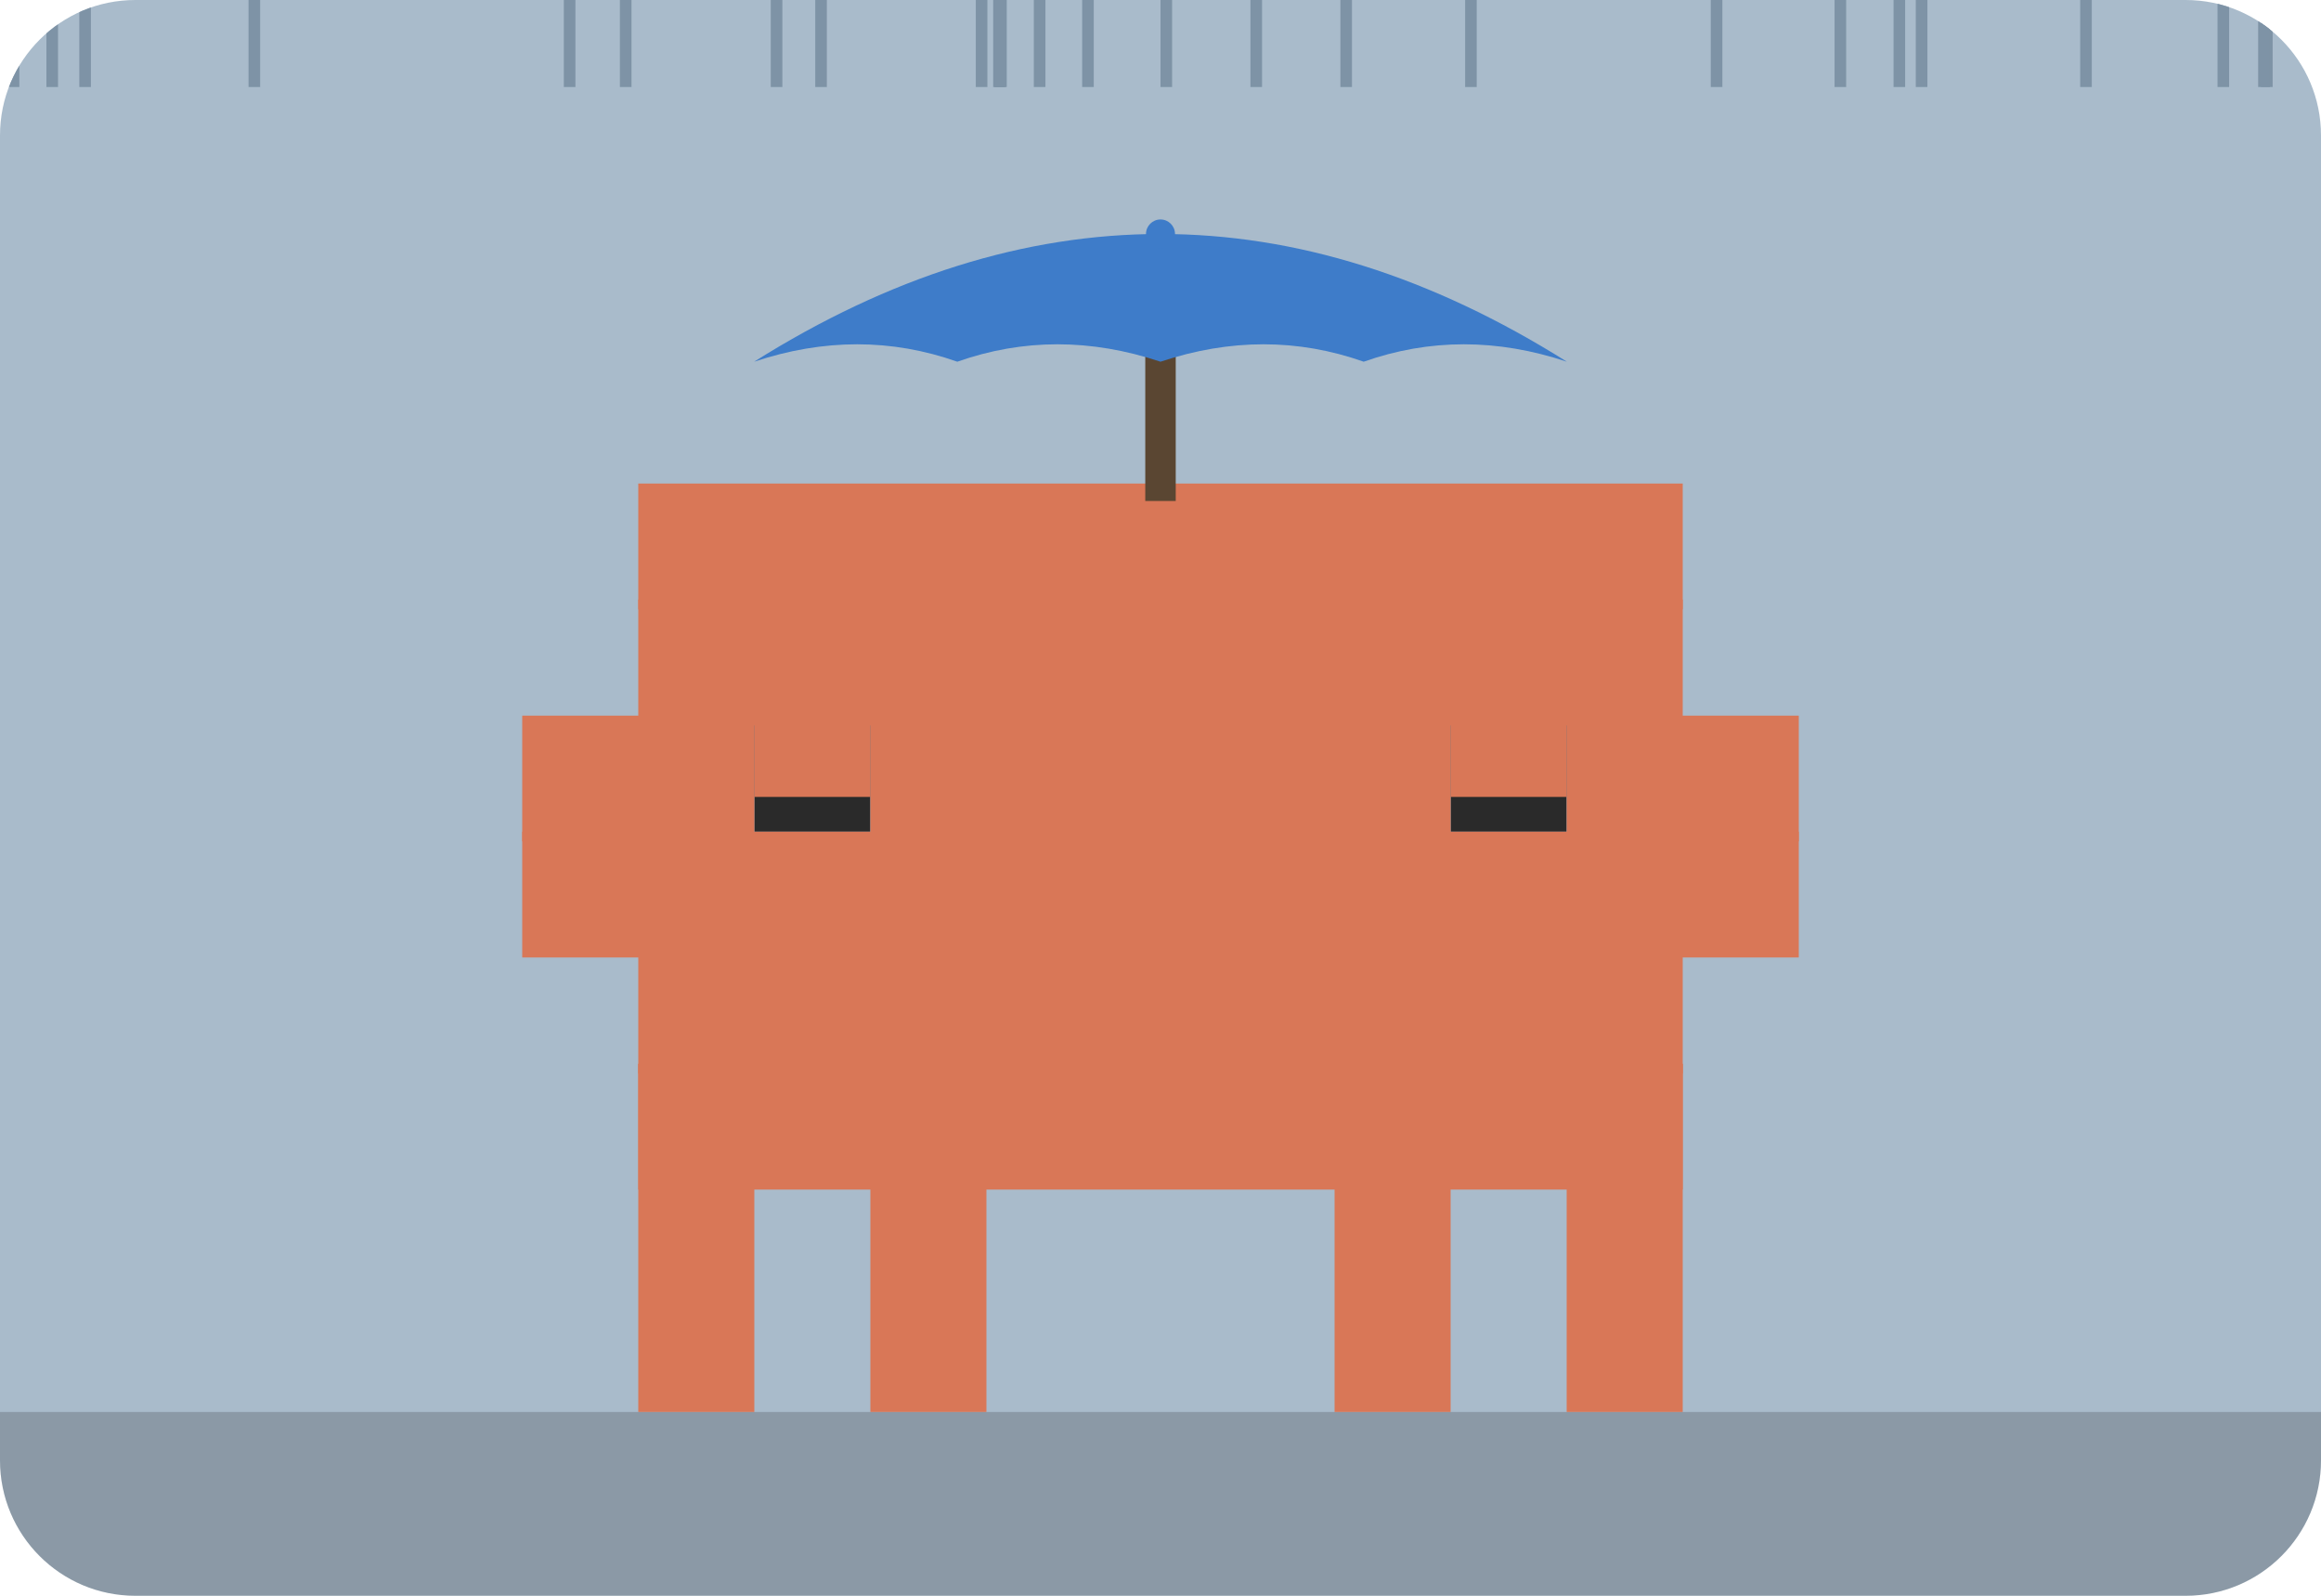
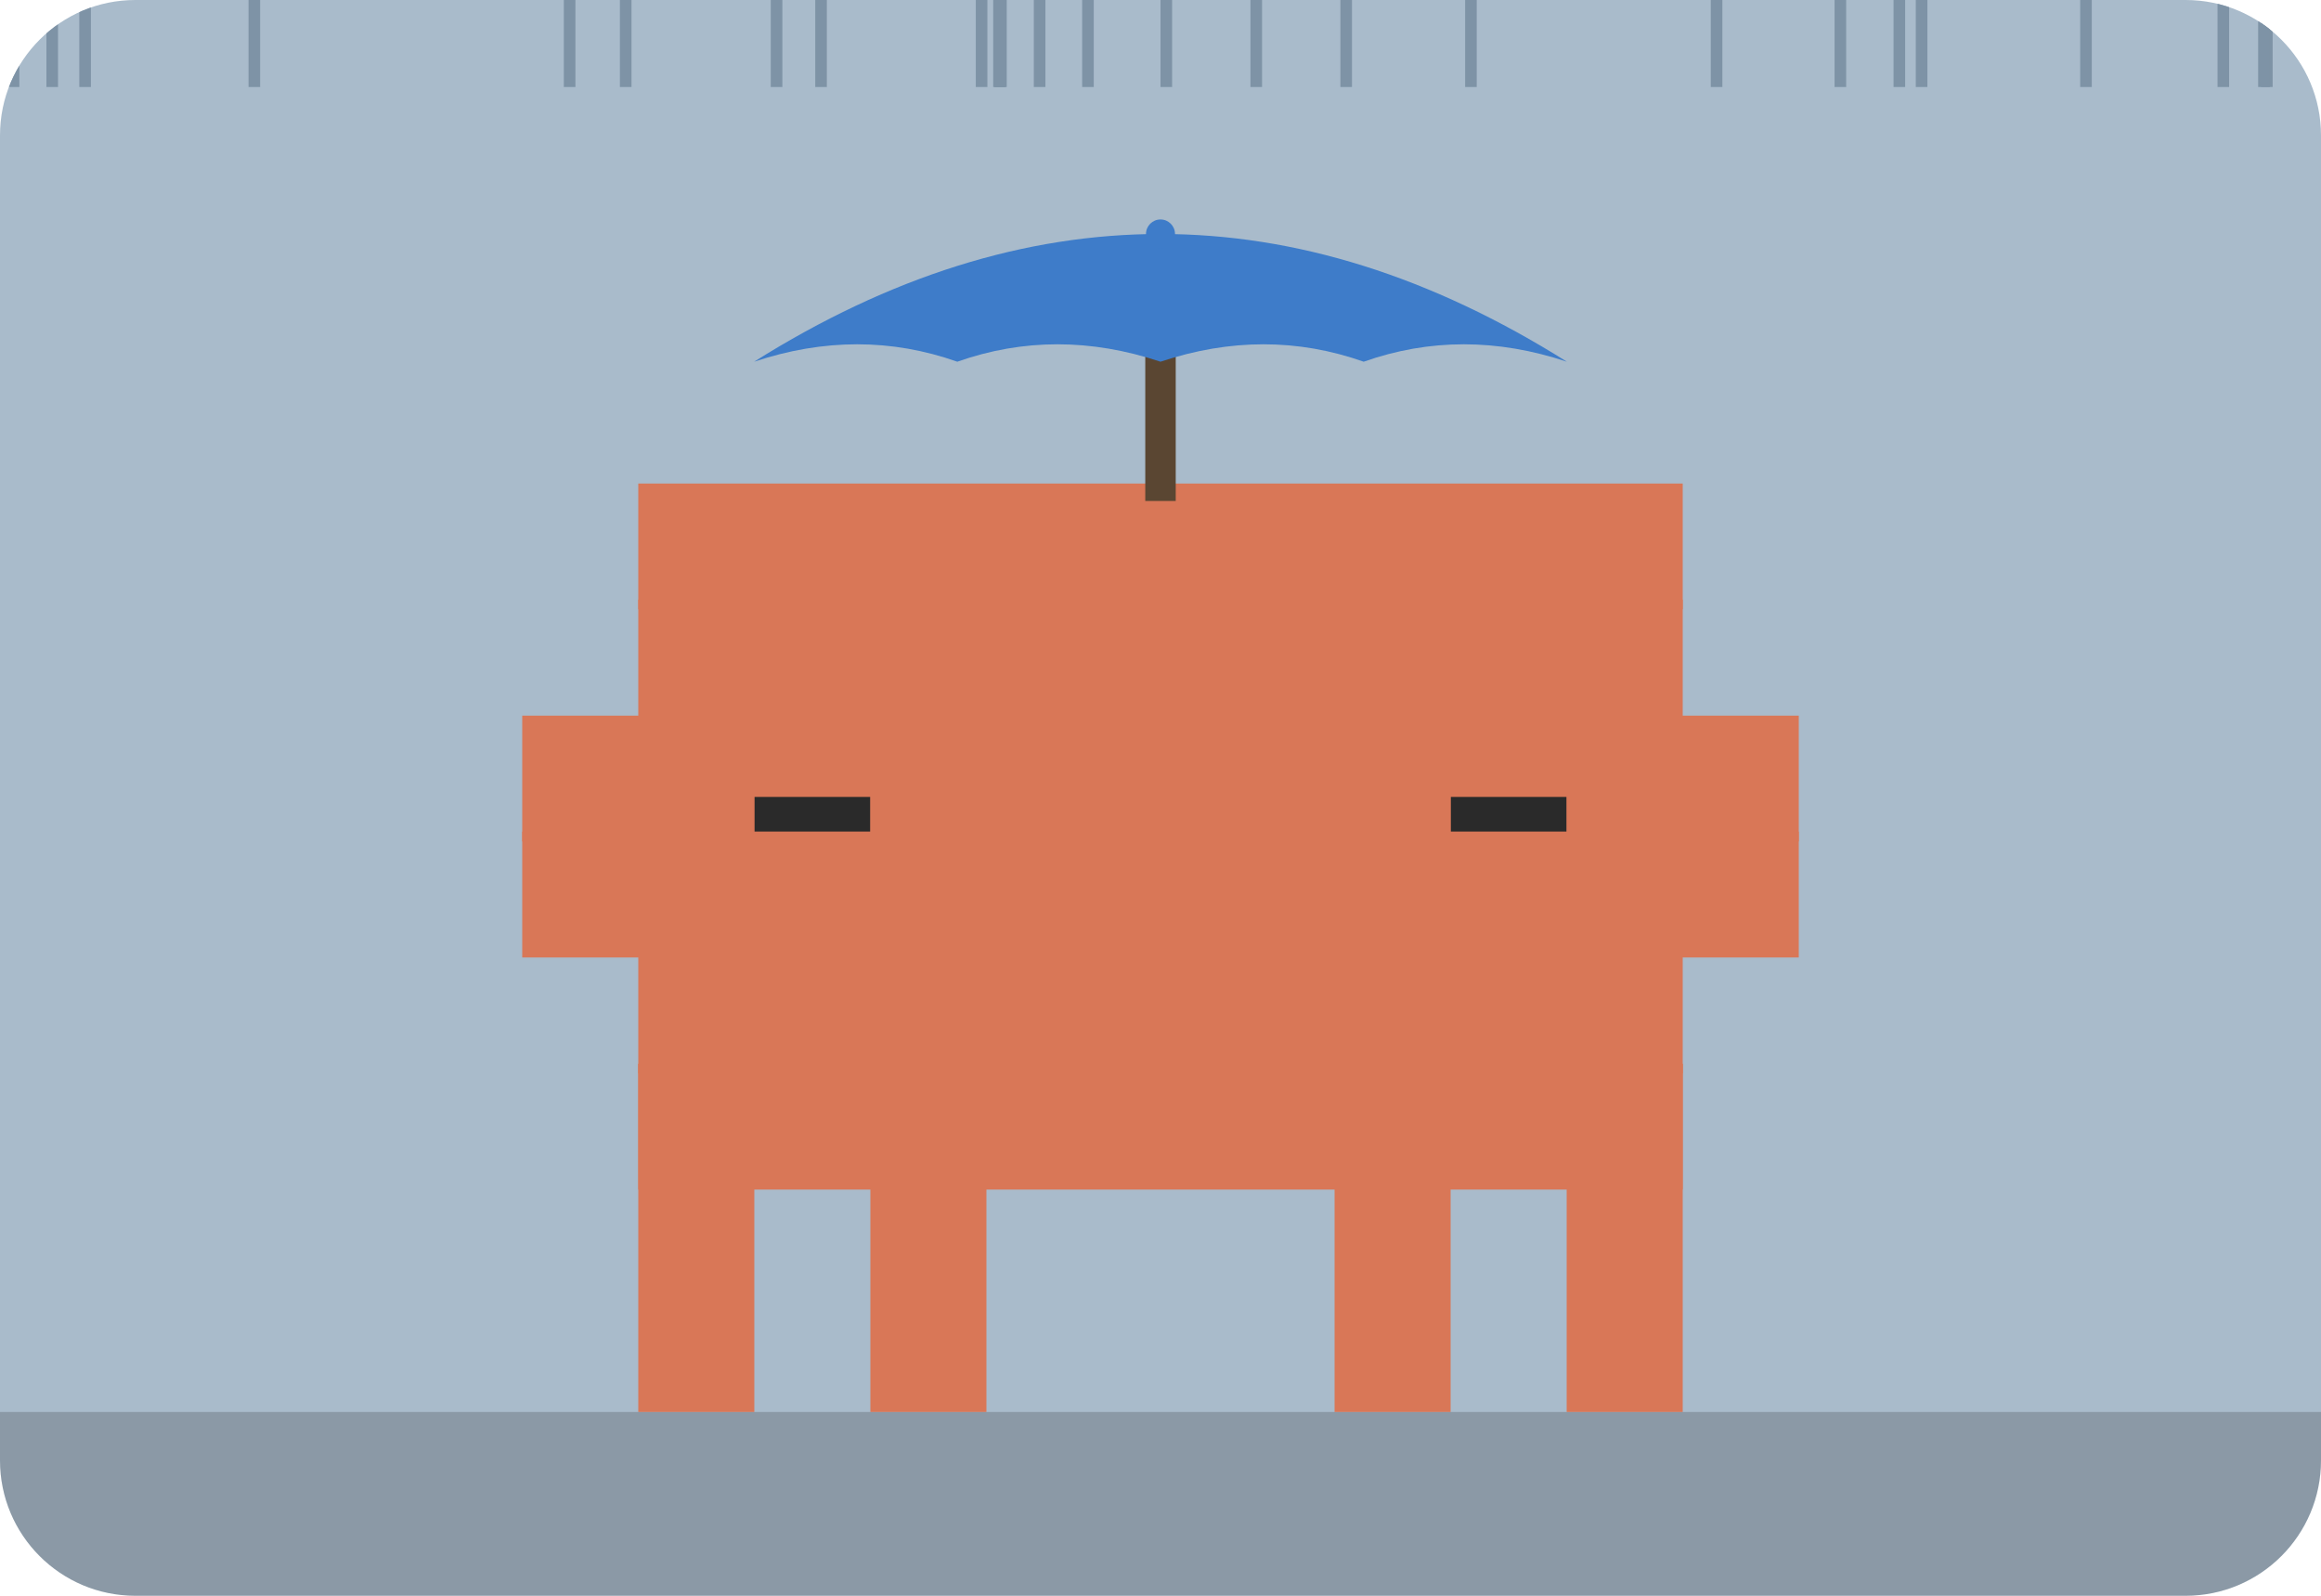
<svg xmlns="http://www.w3.org/2000/svg" class="bob" viewBox="-54 -50 240 165" width="240" height="165">
  <style>@keyframes blink{0%,88%,100%{transform:scaleY(0)}90.5%{transform:scaleY(.8)}92.5%,94.5%{transform:scaleY(1)}96.5%{transform:scaleY(.8)}}@keyframes bob{0%,100%{transform:translateY(0)}50%{transform:translateY(-6px)}}@keyframes hop{0%,100%{transform:translateY(0)}40%{transform:translateY(-16px)}60%{transform:translateY(-16px)}}@keyframes legA{0%,100%{transform:translateY(0)}50%{transform:translateY(-5px)}}@keyframes legB{0%,100%{transform:translateY(-5px)}50%{transform:translateY(0)}}@keyframes breathe{0%,100%{transform:scaleY(1)}50%{transform:scaleY(.95)}}@keyframes z{0%{opacity:0;transform:translate(0,0)}30%{opacity:1}100%{opacity:0;transform:translate(10px,-18px)}}@keyframes fall{0%{transform:translate(0,0);opacity:0}10%{opacity:1}90%{opacity:1}100%{transform:translate(8px,165px);opacity:0}}@keyframes drift{0%{transform:translate(0,0) rotate(0);opacity:0}10%{opacity:1}50%{transform:translate(14px,82px) rotate(180deg)}90%{opacity:1}100%{transform:translate(-4px,165px) rotate(360deg);opacity:0}}@keyframes rain{0%{transform:translate(0,0)}100%{transform:translate(-6px,170px)}}@keyframes rise{0%{transform:translate(0,0);opacity:0}15%{opacity:1}85%{opacity:1}100%{transform:translate(6px,-150px);opacity:0}}@keyframes twinkle{0%,100%{opacity:.25}50%{opacity:1}}@keyframes spin{to{transform:rotate(360deg)}}@keyframes sway{0%,100%{transform:rotate(-6deg)}50%{transform:rotate(6deg)}}@keyframes burst{0%{transform:scale(.1);opacity:0}15%{opacity:1}70%{transform:scale(1);opacity:1}100%{transform:scale(1.15);opacity:0}}@keyframes heat{0%{transform:translateY(0);opacity:0}30%{opacity:.8}100%{transform:translateY(-26px);opacity:0}}@keyframes drip{0%,60%{transform:translateY(0);opacity:0}70%{opacity:1}100%{transform:translateY(14px);opacity:0}}.lid{transform-box:fill-box;transform-origin:50% 0;transform:scaleY(0);animation:blink 3.5s infinite}.bob .body{animation:bob .9s ease-in-out infinite}.walk .body{animation:bob .4s steps(2) infinite}.walk .la{animation:legA .4s steps(2) infinite}.walk .lb{animation:legB .4s steps(2) infinite}.jump .all{animation:hop .7s ease-in-out infinite}.sleep .body{transform-box:fill-box;transform-origin:50% 100%;animation:breathe 2.4s ease-in-out infinite}.sleep .z1{animation:z 2.4s infinite}.sleep .z2{animation:z 2.4s 1.2s infinite}.fall{animation:fall 5s linear infinite}.drift{animation:drift 7s linear infinite}.rain{animation:rain 1s linear infinite}.rise{animation:rise 6s linear infinite}.twinkle{animation:twinkle 2s ease-in-out infinite}.spin{animation:spin 12s linear infinite}.sway{animation:sway 2.4s ease-in-out infinite}.heat{animation:heat 1.8s ease-out infinite}.burst{animation:burst 1.8s ease-out infinite}.drip{animation:drip 2.2s ease-in infinite}</style>
  <defs>
    <clipPath id="frame">
      <rect x="-54" y="-50" width="240" height="165" rx="14" />
    </clipPath>
  </defs>
  <g clip-path="url(#frame)">
    <rect x="-54" y="-50" width="240" height="165" rx="14" fill="#A9BBCB" />
    <rect x="-54" y="96" width="240" height="19" fill="#0000002e" />
    <g transform="translate(144.1 -50)">
      <g class="rain" style="animation-duration:1.1s;animation-delay:-0.44s">
        <rect width="1.2" height="9" fill="#7E93A6" />
      </g>
    </g>
    <g transform="translate(75.3 -50)">
      <g class="rain" style="animation-duration:1.1s;animation-delay:-0.11s">
        <rect width="1.2" height="9" fill="#7E93A6" />
      </g>
    </g>
    <g transform="translate(-45.8 -50)">
      <g class="rain" style="animation-duration:1.1s;animation-delay:-0.88s">
        <rect width="1.2" height="9" fill="#7E93A6" />
      </g>
    </g>
    <g transform="translate(-28.3 -50)">
      <g class="rain" style="animation-duration:1.1s;animation-delay:-0.55s">
        <rect width="1.2" height="9" fill="#7E93A6" />
      </g>
    </g>
    <g transform="translate(10.1 -50)">
      <g class="rain" style="animation-duration:1.1s;animation-delay:-0.22s">
        <rect width="1.2" height="9" fill="#7E93A6" />
      </g>
    </g>
    <g transform="translate(179.8 -50)">
      <g class="rain" style="animation-duration:1.1s;animation-delay:-0.99s">
        <rect width="1.2" height="9" fill="#7E93A6" />
      </g>
    </g>
    <g transform="translate(48.7 -50)">
      <g class="rain" style="animation-duration:1.1s;animation-delay:-0.66s">
        <rect width="1.2" height="9" fill="#7E93A6" />
      </g>
    </g>
    <g transform="translate(-53.2 -50)">
      <g class="rain" style="animation-duration:1.1s;animation-delay:-0.33s">
        <rect width="1.2" height="9" fill="#7E93A6" />
      </g>
    </g>
    <g transform="translate(66.0 -50)">
      <g class="rain" style="animation-duration:1.1s;animation-delay:-0.00s">
        <rect width="1.2" height="9" fill="#7E93A6" />
      </g>
    </g>
    <g transform="translate(84.6 -50)">
      <g class="rain" style="animation-duration:1.1s;animation-delay:-0.77s">
        <rect width="1.2" height="9" fill="#7E93A6" />
      </g>
    </g>
    <g transform="translate(122.9 -50)">
      <g class="rain" style="animation-duration:1.1s;animation-delay:-0.44s">
        <rect width="1.2" height="9" fill="#7E93A6" />
      </g>
    </g>
    <g transform="translate(97.5 -50)">
      <g class="rain" style="animation-duration:1.1s;animation-delay:-0.11s">
        <rect width="1.2" height="9" fill="#7E93A6" />
      </g>
    </g>
    <g transform="translate(-49.2 -50)">
      <g class="rain" style="animation-duration:1.1s;animation-delay:-0.88s">
        <rect width="1.2" height="9" fill="#7E93A6" />
      </g>
    </g>
    <g transform="translate(46.9 -50)">
      <g class="rain" style="animation-duration:1.1s;animation-delay:-0.55s">
        <rect width="1.2" height="9" fill="#7E93A6" />
      </g>
    </g>
    <g transform="translate(30.3 -50)">
      <g class="rain" style="animation-duration:1.1s;animation-delay:-0.22s">
        <rect width="1.2" height="9" fill="#7E93A6" />
      </g>
    </g>
    <g transform="translate(4.3 -50)">
      <g class="rain" style="animation-duration:1.1s;animation-delay:-0.99s">
        <rect width="1.2" height="9" fill="#7E93A6" />
      </g>
    </g>
    <g transform="translate(57.9 -50)">
      <g class="rain" style="animation-duration:1.1s;animation-delay:-0.66s">
        <rect width="1.2" height="9" fill="#7E93A6" />
      </g>
    </g>
    <g transform="translate(25.7 -50)">
      <g class="rain" style="animation-duration:1.1s;animation-delay:-0.33s">
        <rect width="1.2" height="9" fill="#7E93A6" />
      </g>
    </g>
    <g transform="translate(161.1 -50)">
      <g class="rain" style="animation-duration:1.1s;animation-delay:-0.00s">
        <rect width="1.2" height="9" fill="#7E93A6" />
      </g>
    </g>
    <g transform="translate(141.8 -50)">
      <g class="rain" style="animation-duration:1.1s;animation-delay:-0.77s">
        <rect width="1.2" height="9" fill="#7E93A6" />
      </g>
    </g>
    <g transform="translate(48.8 -50)">
      <g class="rain" style="animation-duration:1.1s;animation-delay:-0.44s">
        <rect width="1.2" height="9" fill="#7E93A6" />
      </g>
    </g>
    <g transform="translate(175.3 -50)">
      <g class="rain" style="animation-duration:1.1s;animation-delay:-0.11s">
        <rect width="1.2" height="9" fill="#7E93A6" />
      </g>
    </g>
    <g transform="translate(48.9 -50)">
      <g class="rain" style="animation-duration:1.1s;animation-delay:-0.88s">
        <rect width="1.2" height="9" fill="#7E93A6" />
      </g>
    </g>
    <g transform="translate(135.7 -50)">
      <g class="rain" style="animation-duration:1.1s;animation-delay:-0.55s">
        <rect width="1.2" height="9" fill="#7E93A6" />
      </g>
    </g>
    <g transform="translate(52.9 -50)">
      <g class="rain" style="animation-duration:1.1s;animation-delay:-0.22s">
        <rect width="1.2" height="9" fill="#7E93A6" />
      </g>
    </g>
    <g transform="translate(179.5 -50)">
      <g class="rain" style="animation-duration:1.1s;animation-delay:-0.99s">
        <rect width="1.2" height="9" fill="#7E93A6" />
      </g>
    </g>
    <g class="all">
      <g class="la">
        <rect x="12" y="60" width="12" height="36" fill="#D97757" />
      </g>
      <g class="lb">
        <rect x="36" y="60" width="12" height="36" fill="#D97757" />
      </g>
      <g class="la">
        <rect x="84" y="60" width="12" height="36" fill="#D97757" />
      </g>
      <g class="lb">
        <rect x="108" y="60" width="12" height="36" fill="#D97757" />
      </g>
      <g class="body">
-         <rect x="24" y="24" width="12" height="12" fill="#2a2a2a" />
-         <rect x="96" y="24" width="12" height="12" fill="#2a2a2a" />
+         <rect x="23.5" y="23.5" width="13" height="13" fill="#D97757" />
+         <rect x="24" y="32.4" width="12" height="3.6" fill="#2a2a2a" />
+         <rect x="95.5" y="23.5" width="13" height="13" fill="#D97757" />
+         <rect x="96" y="32.4" width="12" height="3.6" fill="#2a2a2a" />
        <rect x="12" y="0" width="108" height="13" fill="#D97757" />
        <rect x="12" y="12" width="108" height="13" fill="#D97757" />
        <rect x="0" y="24" width="24" height="13" fill="#D97757" />
        <rect x="36" y="24" width="60" height="13" fill="#D97757" />
        <rect x="108" y="24" width="24" height="13" fill="#D97757" />
        <rect x="0" y="36" width="132" height="13" fill="#D97757" />
        <rect x="12" y="48" width="108" height="13" fill="#D97757" />
        <rect x="12" y="60" width="108" height="13" fill="#D97757" />
-         <rect x="24" y="24" width="12" height="8.4" fill="#D97757" />
-         <rect x="96" y="24" width="12" height="8.4" fill="#D97757" />
        <g transform="translate(66 0) scale(0.9) translate(-90 0)">
          <line x1="90" y1="-24" x2="90" y2="2" stroke="#5A4632" stroke-width="3.5" />
          <g transform="translate(90 -14) scale(0.667) translate(-90 26)">
            <path d="M20 -26 Q90 -70 160 -26 Q142 -32 125 -26 Q108 -32 90 -26 Q72 -32 55 -26 Q38 -32 20 -26Z" fill="#3E7CC9" />
            <circle cx="90" cy="-48" r="2.5" fill="#3E7CC9" />
          </g>
        </g>
      </g>
    </g>
  </g>
</svg>
